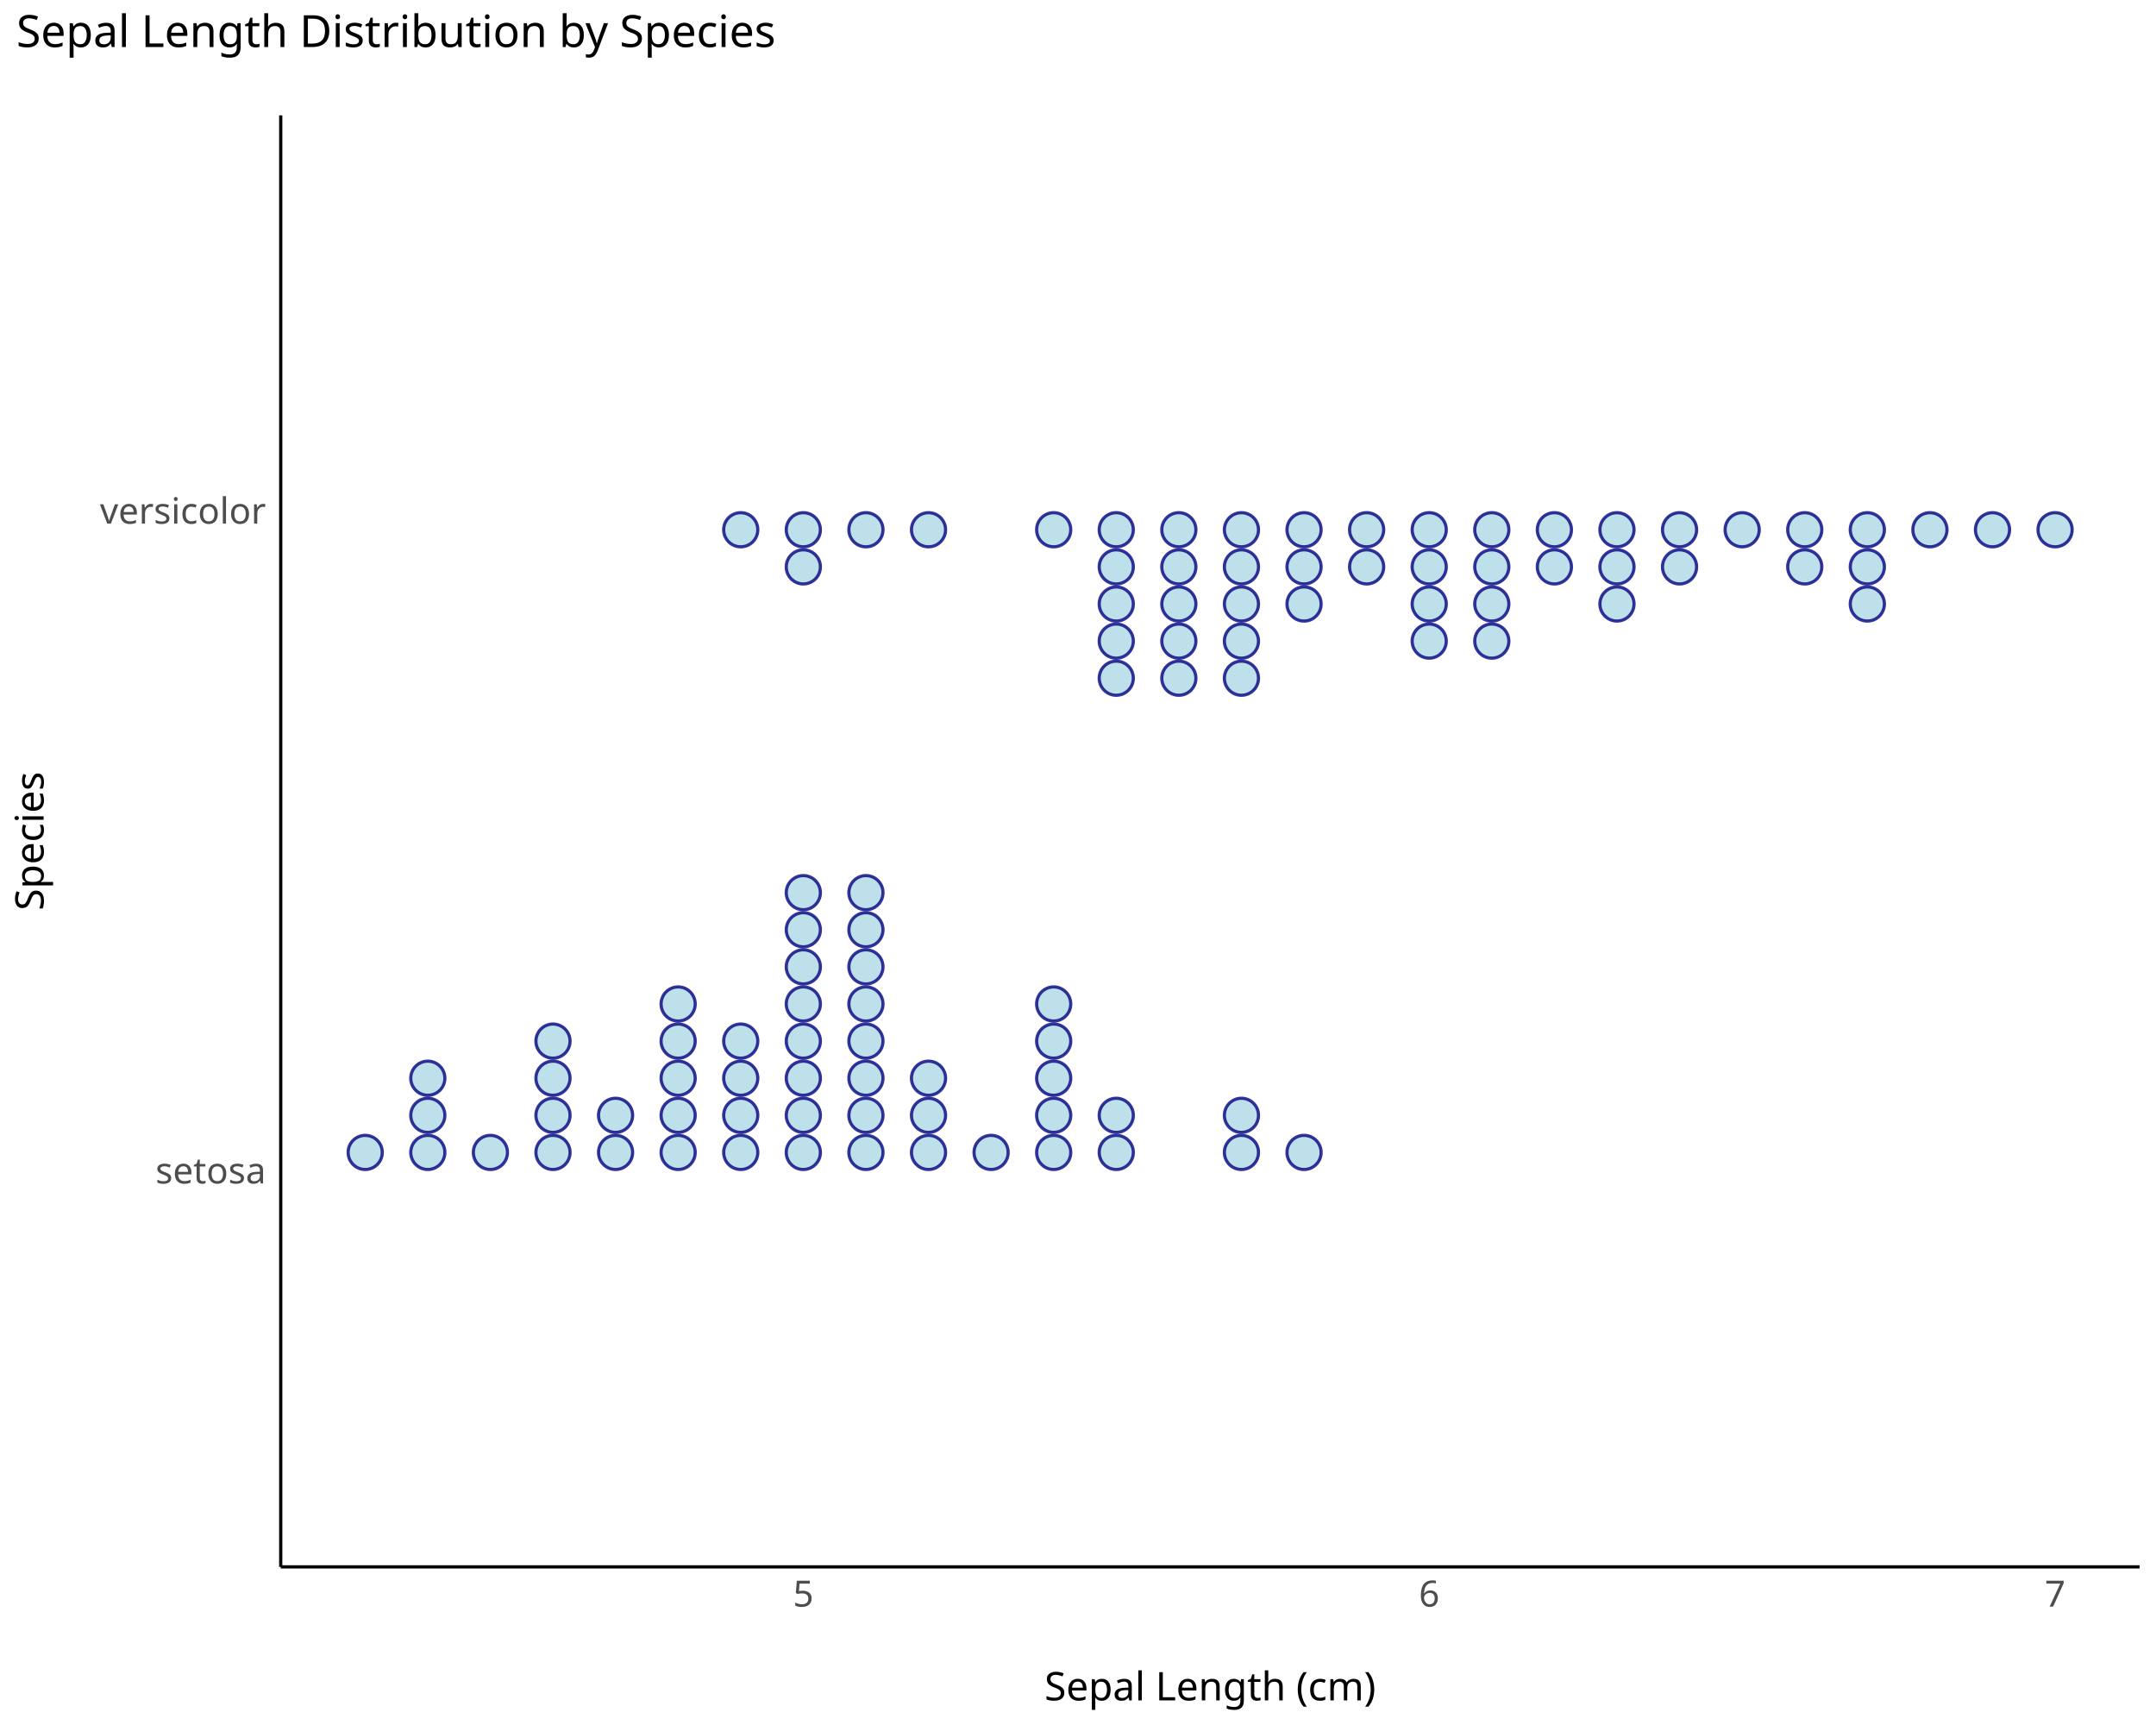
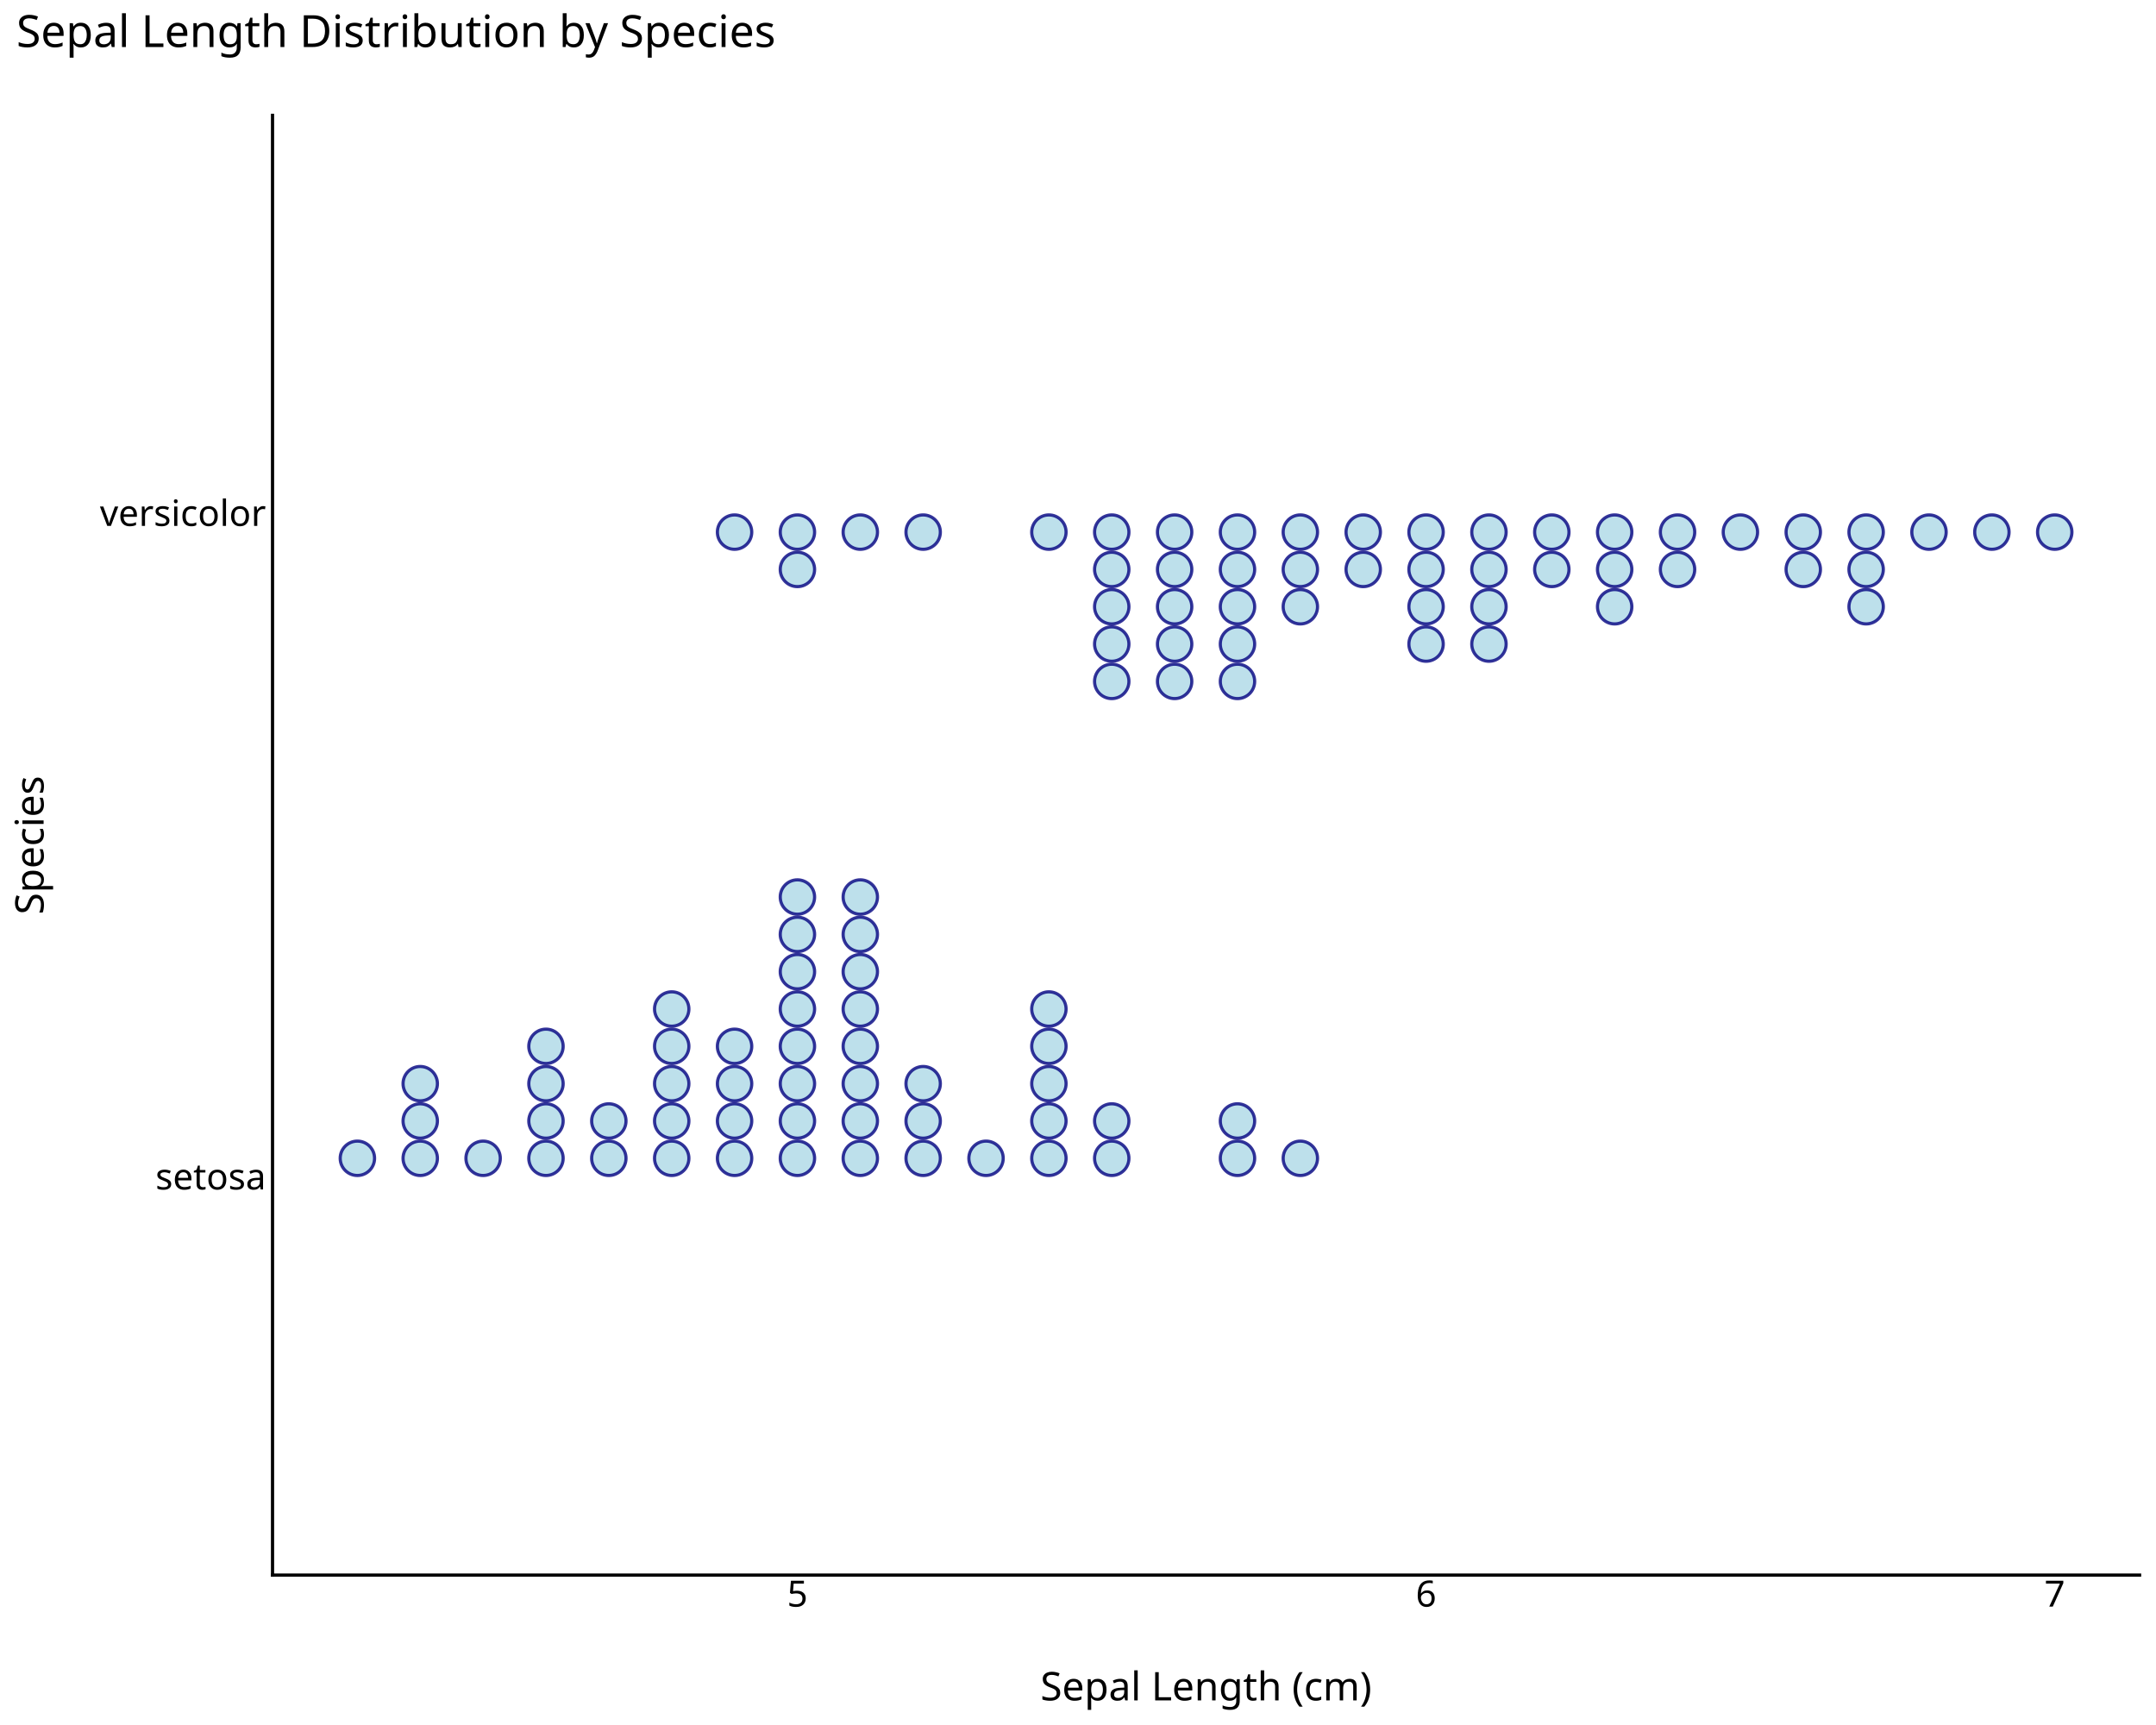
<svg xmlns="http://www.w3.org/2000/svg" class="svglite" data-engine-version="2.0" width="720.00pt" height="576.00pt" viewBox="0 0 720.00 576.00">
  <defs>
    <style type="text/css">
    .svglite line, .svglite polyline, .svglite polygon, .svglite path, .svglite rect, .svglite circle {
      fill: none;
      stroke: #000000;
      stroke-linecap: round;
      stroke-linejoin: round;
      stroke-miterlimit: 10.00;
    }
  </style>
  </defs>
  <rect width="100%" height="100%" style="stroke: none; fill: #FFFFFF;" />
  <defs>
    <clipPath id="cpMC4wMHw3MjAuMDB8MC4wMHw1NzYuMDA=">
      <rect x="0.00" y="0.00" width="720.00" height="576.00" />
    </clipPath>
  </defs>
  <g clip-path="url(#cpMC4wMHw3MjAuMDB8MC4wMHw1NzYuMDA=)">
    <rect x="0.00" y="0.00" width="720.00" height="576.00" style="stroke-width: 1.07; stroke: #FFFFFF; fill: #FFFFFF;" />
  </g>
  <defs>
-     <clipPath id="cpOTMuNzV8NzE0LjUyfDM4LjUxfDUyMy4yMA==">
-       <rect x="93.75" y="38.51" width="620.77" height="484.69" />
+     <clipPath id="cpOTEuMDF8NzE0LjUyfDM4LjUxfDUyNS45NA==">
+       <rect x="91.01" y="38.51" width="623.51" height="487.43" />
    </clipPath>
  </defs>
-   <g clip-path="url(#cpOTMuNzV8NzE0LjUyfDM4LjUxfDUyMy4yMA==)">
-     <rect x="93.75" y="38.51" width="620.77" height="484.69" style="stroke-width: 1.07; stroke: none; fill: #FFFFFF;" />
-     <circle cx="247.37" cy="176.89" r="5.70" style="stroke-width: 1.06; stroke: #000080; stroke-opacity: 0.80; fill: #ADD8E6; fill-opacity: 0.80;" />
-     <circle cx="268.27" cy="189.29" r="5.70" style="stroke-width: 1.06; stroke: #000080; stroke-opacity: 0.80; fill: #ADD8E6; fill-opacity: 0.80;" />
-     <circle cx="268.27" cy="176.89" r="5.70" style="stroke-width: 1.06; stroke: #000080; stroke-opacity: 0.80; fill: #ADD8E6; fill-opacity: 0.80;" />
-     <circle cx="289.18" cy="176.89" r="5.70" style="stroke-width: 1.06; stroke: #000080; stroke-opacity: 0.80; fill: #ADD8E6; fill-opacity: 0.80;" />
-     <circle cx="310.08" cy="176.89" r="5.70" style="stroke-width: 1.06; stroke: #000080; stroke-opacity: 0.80; fill: #ADD8E6; fill-opacity: 0.80;" />
-     <circle cx="351.88" cy="176.89" r="5.70" style="stroke-width: 1.06; stroke: #000080; stroke-opacity: 0.80; fill: #ADD8E6; fill-opacity: 0.80;" />
-     <circle cx="372.78" cy="226.46" r="5.70" style="stroke-width: 1.06; stroke: #000080; stroke-opacity: 0.80; fill: #ADD8E6; fill-opacity: 0.80;" />
-     <circle cx="372.78" cy="214.07" r="5.70" style="stroke-width: 1.06; stroke: #000080; stroke-opacity: 0.80; fill: #ADD8E6; fill-opacity: 0.80;" />
-     <circle cx="372.78" cy="201.68" r="5.70" style="stroke-width: 1.06; stroke: #000080; stroke-opacity: 0.80; fill: #ADD8E6; fill-opacity: 0.80;" />
-     <circle cx="372.78" cy="189.29" r="5.70" style="stroke-width: 1.06; stroke: #000080; stroke-opacity: 0.80; fill: #ADD8E6; fill-opacity: 0.80;" />
-     <circle cx="372.78" cy="176.89" r="5.70" style="stroke-width: 1.06; stroke: #000080; stroke-opacity: 0.80; fill: #ADD8E6; fill-opacity: 0.80;" />
-     <circle cx="393.68" cy="226.46" r="5.70" style="stroke-width: 1.06; stroke: #000080; stroke-opacity: 0.80; fill: #ADD8E6; fill-opacity: 0.80;" />
-     <circle cx="393.68" cy="214.07" r="5.70" style="stroke-width: 1.06; stroke: #000080; stroke-opacity: 0.80; fill: #ADD8E6; fill-opacity: 0.80;" />
-     <circle cx="393.68" cy="201.68" r="5.70" style="stroke-width: 1.06; stroke: #000080; stroke-opacity: 0.80; fill: #ADD8E6; fill-opacity: 0.80;" />
-     <circle cx="393.68" cy="189.29" r="5.70" style="stroke-width: 1.06; stroke: #000080; stroke-opacity: 0.80; fill: #ADD8E6; fill-opacity: 0.80;" />
-     <circle cx="393.68" cy="176.89" r="5.70" style="stroke-width: 1.06; stroke: #000080; stroke-opacity: 0.80; fill: #ADD8E6; fill-opacity: 0.80;" />
-     <circle cx="414.58" cy="226.46" r="5.70" style="stroke-width: 1.06; stroke: #000080; stroke-opacity: 0.80; fill: #ADD8E6; fill-opacity: 0.80;" />
-     <circle cx="414.58" cy="214.07" r="5.70" style="stroke-width: 1.06; stroke: #000080; stroke-opacity: 0.80; fill: #ADD8E6; fill-opacity: 0.80;" />
-     <circle cx="414.58" cy="201.68" r="5.70" style="stroke-width: 1.06; stroke: #000080; stroke-opacity: 0.80; fill: #ADD8E6; fill-opacity: 0.80;" />
-     <circle cx="414.58" cy="189.29" r="5.70" style="stroke-width: 1.06; stroke: #000080; stroke-opacity: 0.80; fill: #ADD8E6; fill-opacity: 0.80;" />
-     <circle cx="414.58" cy="176.89" r="5.70" style="stroke-width: 1.06; stroke: #000080; stroke-opacity: 0.80; fill: #ADD8E6; fill-opacity: 0.80;" />
-     <circle cx="435.49" cy="201.68" r="5.70" style="stroke-width: 1.06; stroke: #000080; stroke-opacity: 0.80; fill: #ADD8E6; fill-opacity: 0.80;" />
-     <circle cx="435.49" cy="189.29" r="5.70" style="stroke-width: 1.06; stroke: #000080; stroke-opacity: 0.80; fill: #ADD8E6; fill-opacity: 0.80;" />
-     <circle cx="435.49" cy="176.89" r="5.70" style="stroke-width: 1.06; stroke: #000080; stroke-opacity: 0.80; fill: #ADD8E6; fill-opacity: 0.80;" />
-     <circle cx="456.39" cy="189.29" r="5.70" style="stroke-width: 1.06; stroke: #000080; stroke-opacity: 0.80; fill: #ADD8E6; fill-opacity: 0.80;" />
-     <circle cx="456.39" cy="176.89" r="5.70" style="stroke-width: 1.06; stroke: #000080; stroke-opacity: 0.80; fill: #ADD8E6; fill-opacity: 0.80;" />
-     <circle cx="477.29" cy="214.07" r="5.70" style="stroke-width: 1.06; stroke: #000080; stroke-opacity: 0.80; fill: #ADD8E6; fill-opacity: 0.80;" />
-     <circle cx="477.29" cy="201.68" r="5.70" style="stroke-width: 1.06; stroke: #000080; stroke-opacity: 0.80; fill: #ADD8E6; fill-opacity: 0.80;" />
-     <circle cx="477.29" cy="189.29" r="5.70" style="stroke-width: 1.06; stroke: #000080; stroke-opacity: 0.80; fill: #ADD8E6; fill-opacity: 0.80;" />
-     <circle cx="477.29" cy="176.89" r="5.70" style="stroke-width: 1.06; stroke: #000080; stroke-opacity: 0.80; fill: #ADD8E6; fill-opacity: 0.80;" />
-     <circle cx="498.19" cy="214.07" r="5.70" style="stroke-width: 1.06; stroke: #000080; stroke-opacity: 0.80; fill: #ADD8E6; fill-opacity: 0.80;" />
-     <circle cx="498.19" cy="201.68" r="5.70" style="stroke-width: 1.06; stroke: #000080; stroke-opacity: 0.80; fill: #ADD8E6; fill-opacity: 0.80;" />
-     <circle cx="498.19" cy="189.29" r="5.70" style="stroke-width: 1.06; stroke: #000080; stroke-opacity: 0.80; fill: #ADD8E6; fill-opacity: 0.80;" />
-     <circle cx="498.19" cy="176.89" r="5.70" style="stroke-width: 1.06; stroke: #000080; stroke-opacity: 0.80; fill: #ADD8E6; fill-opacity: 0.80;" />
-     <circle cx="519.09" cy="189.29" r="5.70" style="stroke-width: 1.06; stroke: #000080; stroke-opacity: 0.80; fill: #ADD8E6; fill-opacity: 0.80;" />
-     <circle cx="519.09" cy="176.89" r="5.70" style="stroke-width: 1.06; stroke: #000080; stroke-opacity: 0.80; fill: #ADD8E6; fill-opacity: 0.80;" />
-     <circle cx="539.99" cy="201.68" r="5.70" style="stroke-width: 1.06; stroke: #000080; stroke-opacity: 0.80; fill: #ADD8E6; fill-opacity: 0.80;" />
-     <circle cx="539.99" cy="189.29" r="5.70" style="stroke-width: 1.06; stroke: #000080; stroke-opacity: 0.80; fill: #ADD8E6; fill-opacity: 0.80;" />
-     <circle cx="539.99" cy="176.89" r="5.70" style="stroke-width: 1.06; stroke: #000080; stroke-opacity: 0.80; fill: #ADD8E6; fill-opacity: 0.80;" />
-     <circle cx="560.89" cy="189.29" r="5.70" style="stroke-width: 1.06; stroke: #000080; stroke-opacity: 0.80; fill: #ADD8E6; fill-opacity: 0.80;" />
-     <circle cx="560.89" cy="176.89" r="5.70" style="stroke-width: 1.06; stroke: #000080; stroke-opacity: 0.80; fill: #ADD8E6; fill-opacity: 0.80;" />
-     <circle cx="581.80" cy="176.89" r="5.70" style="stroke-width: 1.06; stroke: #000080; stroke-opacity: 0.80; fill: #ADD8E6; fill-opacity: 0.80;" />
-     <circle cx="602.70" cy="189.29" r="5.70" style="stroke-width: 1.06; stroke: #000080; stroke-opacity: 0.80; fill: #ADD8E6; fill-opacity: 0.80;" />
-     <circle cx="602.70" cy="176.89" r="5.70" style="stroke-width: 1.06; stroke: #000080; stroke-opacity: 0.80; fill: #ADD8E6; fill-opacity: 0.80;" />
-     <circle cx="623.60" cy="201.68" r="5.70" style="stroke-width: 1.06; stroke: #000080; stroke-opacity: 0.80; fill: #ADD8E6; fill-opacity: 0.80;" />
-     <circle cx="623.60" cy="189.29" r="5.70" style="stroke-width: 1.06; stroke: #000080; stroke-opacity: 0.80; fill: #ADD8E6; fill-opacity: 0.80;" />
-     <circle cx="623.60" cy="176.89" r="5.70" style="stroke-width: 1.06; stroke: #000080; stroke-opacity: 0.80; fill: #ADD8E6; fill-opacity: 0.80;" />
-     <circle cx="644.50" cy="176.89" r="5.70" style="stroke-width: 1.06; stroke: #000080; stroke-opacity: 0.80; fill: #ADD8E6; fill-opacity: 0.80;" />
-     <circle cx="665.40" cy="176.89" r="5.70" style="stroke-width: 1.06; stroke: #000080; stroke-opacity: 0.80; fill: #ADD8E6; fill-opacity: 0.80;" />
-     <circle cx="686.30" cy="176.89" r="5.70" style="stroke-width: 1.06; stroke: #000080; stroke-opacity: 0.80; fill: #ADD8E6; fill-opacity: 0.80;" />
-     <circle cx="121.96" cy="384.81" r="5.70" style="stroke-width: 1.06; stroke: #000080; stroke-opacity: 0.80; fill: #ADD8E6; fill-opacity: 0.80;" />
-     <circle cx="142.87" cy="384.81" r="5.70" style="stroke-width: 1.06; stroke: #000080; stroke-opacity: 0.80; fill: #ADD8E6; fill-opacity: 0.80;" />
-     <circle cx="142.87" cy="372.42" r="5.70" style="stroke-width: 1.06; stroke: #000080; stroke-opacity: 0.80; fill: #ADD8E6; fill-opacity: 0.80;" />
-     <circle cx="142.87" cy="360.03" r="5.70" style="stroke-width: 1.06; stroke: #000080; stroke-opacity: 0.80; fill: #ADD8E6; fill-opacity: 0.80;" />
-     <circle cx="163.77" cy="384.81" r="5.70" style="stroke-width: 1.06; stroke: #000080; stroke-opacity: 0.80; fill: #ADD8E6; fill-opacity: 0.80;" />
-     <circle cx="184.67" cy="384.81" r="5.70" style="stroke-width: 1.06; stroke: #000080; stroke-opacity: 0.80; fill: #ADD8E6; fill-opacity: 0.80;" />
-     <circle cx="184.67" cy="372.42" r="5.70" style="stroke-width: 1.06; stroke: #000080; stroke-opacity: 0.80; fill: #ADD8E6; fill-opacity: 0.80;" />
-     <circle cx="184.67" cy="360.03" r="5.70" style="stroke-width: 1.06; stroke: #000080; stroke-opacity: 0.80; fill: #ADD8E6; fill-opacity: 0.80;" />
-     <circle cx="184.67" cy="347.64" r="5.70" style="stroke-width: 1.06; stroke: #000080; stroke-opacity: 0.80; fill: #ADD8E6; fill-opacity: 0.80;" />
-     <circle cx="205.57" cy="384.81" r="5.70" style="stroke-width: 1.06; stroke: #000080; stroke-opacity: 0.80; fill: #ADD8E6; fill-opacity: 0.80;" />
-     <circle cx="205.57" cy="372.42" r="5.70" style="stroke-width: 1.06; stroke: #000080; stroke-opacity: 0.80; fill: #ADD8E6; fill-opacity: 0.80;" />
-     <circle cx="226.47" cy="384.81" r="5.70" style="stroke-width: 1.06; stroke: #000080; stroke-opacity: 0.80; fill: #ADD8E6; fill-opacity: 0.80;" />
-     <circle cx="226.47" cy="372.42" r="5.70" style="stroke-width: 1.06; stroke: #000080; stroke-opacity: 0.80; fill: #ADD8E6; fill-opacity: 0.80;" />
-     <circle cx="226.47" cy="360.03" r="5.70" style="stroke-width: 1.06; stroke: #000080; stroke-opacity: 0.80; fill: #ADD8E6; fill-opacity: 0.80;" />
-     <circle cx="226.47" cy="347.64" r="5.70" style="stroke-width: 1.06; stroke: #000080; stroke-opacity: 0.80; fill: #ADD8E6; fill-opacity: 0.80;" />
-     <circle cx="226.47" cy="335.24" r="5.70" style="stroke-width: 1.06; stroke: #000080; stroke-opacity: 0.80; fill: #ADD8E6; fill-opacity: 0.80;" />
-     <circle cx="247.37" cy="384.81" r="5.70" style="stroke-width: 1.06; stroke: #000080; stroke-opacity: 0.80; fill: #ADD8E6; fill-opacity: 0.80;" />
-     <circle cx="247.37" cy="372.42" r="5.70" style="stroke-width: 1.06; stroke: #000080; stroke-opacity: 0.80; fill: #ADD8E6; fill-opacity: 0.80;" />
-     <circle cx="247.37" cy="360.03" r="5.70" style="stroke-width: 1.06; stroke: #000080; stroke-opacity: 0.80; fill: #ADD8E6; fill-opacity: 0.80;" />
-     <circle cx="247.37" cy="347.64" r="5.70" style="stroke-width: 1.06; stroke: #000080; stroke-opacity: 0.80; fill: #ADD8E6; fill-opacity: 0.80;" />
-     <circle cx="268.27" cy="384.81" r="5.70" style="stroke-width: 1.06; stroke: #000080; stroke-opacity: 0.80; fill: #ADD8E6; fill-opacity: 0.80;" />
-     <circle cx="268.27" cy="372.42" r="5.70" style="stroke-width: 1.06; stroke: #000080; stroke-opacity: 0.80; fill: #ADD8E6; fill-opacity: 0.80;" />
-     <circle cx="268.27" cy="360.03" r="5.70" style="stroke-width: 1.06; stroke: #000080; stroke-opacity: 0.80; fill: #ADD8E6; fill-opacity: 0.80;" />
-     <circle cx="268.27" cy="347.64" r="5.70" style="stroke-width: 1.06; stroke: #000080; stroke-opacity: 0.80; fill: #ADD8E6; fill-opacity: 0.80;" />
-     <circle cx="268.27" cy="335.24" r="5.70" style="stroke-width: 1.06; stroke: #000080; stroke-opacity: 0.80; fill: #ADD8E6; fill-opacity: 0.80;" />
-     <circle cx="268.27" cy="322.85" r="5.70" style="stroke-width: 1.06; stroke: #000080; stroke-opacity: 0.80; fill: #ADD8E6; fill-opacity: 0.80;" />
-     <circle cx="268.27" cy="310.46" r="5.70" style="stroke-width: 1.06; stroke: #000080; stroke-opacity: 0.80; fill: #ADD8E6; fill-opacity: 0.80;" />
-     <circle cx="268.27" cy="298.07" r="5.70" style="stroke-width: 1.06; stroke: #000080; stroke-opacity: 0.80; fill: #ADD8E6; fill-opacity: 0.80;" />
-     <circle cx="289.18" cy="384.81" r="5.70" style="stroke-width: 1.06; stroke: #000080; stroke-opacity: 0.80; fill: #ADD8E6; fill-opacity: 0.80;" />
-     <circle cx="289.18" cy="372.42" r="5.70" style="stroke-width: 1.06; stroke: #000080; stroke-opacity: 0.80; fill: #ADD8E6; fill-opacity: 0.80;" />
-     <circle cx="289.18" cy="360.03" r="5.70" style="stroke-width: 1.06; stroke: #000080; stroke-opacity: 0.80; fill: #ADD8E6; fill-opacity: 0.80;" />
-     <circle cx="289.18" cy="347.64" r="5.70" style="stroke-width: 1.06; stroke: #000080; stroke-opacity: 0.80; fill: #ADD8E6; fill-opacity: 0.80;" />
-     <circle cx="289.18" cy="335.24" r="5.70" style="stroke-width: 1.06; stroke: #000080; stroke-opacity: 0.80; fill: #ADD8E6; fill-opacity: 0.80;" />
-     <circle cx="289.18" cy="322.85" r="5.70" style="stroke-width: 1.06; stroke: #000080; stroke-opacity: 0.80; fill: #ADD8E6; fill-opacity: 0.80;" />
-     <circle cx="289.18" cy="310.46" r="5.70" style="stroke-width: 1.06; stroke: #000080; stroke-opacity: 0.80; fill: #ADD8E6; fill-opacity: 0.80;" />
-     <circle cx="289.18" cy="298.07" r="5.70" style="stroke-width: 1.06; stroke: #000080; stroke-opacity: 0.80; fill: #ADD8E6; fill-opacity: 0.80;" />
-     <circle cx="310.08" cy="384.81" r="5.70" style="stroke-width: 1.06; stroke: #000080; stroke-opacity: 0.80; fill: #ADD8E6; fill-opacity: 0.80;" />
-     <circle cx="310.08" cy="372.42" r="5.70" style="stroke-width: 1.06; stroke: #000080; stroke-opacity: 0.80; fill: #ADD8E6; fill-opacity: 0.80;" />
-     <circle cx="310.08" cy="360.03" r="5.70" style="stroke-width: 1.06; stroke: #000080; stroke-opacity: 0.80; fill: #ADD8E6; fill-opacity: 0.80;" />
-     <circle cx="330.98" cy="384.81" r="5.70" style="stroke-width: 1.06; stroke: #000080; stroke-opacity: 0.80; fill: #ADD8E6; fill-opacity: 0.80;" />
-     <circle cx="351.88" cy="384.81" r="5.70" style="stroke-width: 1.06; stroke: #000080; stroke-opacity: 0.80; fill: #ADD8E6; fill-opacity: 0.80;" />
-     <circle cx="351.88" cy="372.42" r="5.70" style="stroke-width: 1.06; stroke: #000080; stroke-opacity: 0.80; fill: #ADD8E6; fill-opacity: 0.80;" />
-     <circle cx="351.88" cy="360.03" r="5.70" style="stroke-width: 1.06; stroke: #000080; stroke-opacity: 0.80; fill: #ADD8E6; fill-opacity: 0.80;" />
-     <circle cx="351.88" cy="347.64" r="5.70" style="stroke-width: 1.06; stroke: #000080; stroke-opacity: 0.80; fill: #ADD8E6; fill-opacity: 0.80;" />
-     <circle cx="351.88" cy="335.24" r="5.70" style="stroke-width: 1.06; stroke: #000080; stroke-opacity: 0.80; fill: #ADD8E6; fill-opacity: 0.80;" />
-     <circle cx="372.78" cy="384.81" r="5.70" style="stroke-width: 1.06; stroke: #000080; stroke-opacity: 0.80; fill: #ADD8E6; fill-opacity: 0.80;" />
-     <circle cx="372.78" cy="372.42" r="5.70" style="stroke-width: 1.06; stroke: #000080; stroke-opacity: 0.80; fill: #ADD8E6; fill-opacity: 0.80;" />
-     <circle cx="414.58" cy="384.81" r="5.70" style="stroke-width: 1.06; stroke: #000080; stroke-opacity: 0.80; fill: #ADD8E6; fill-opacity: 0.80;" />
-     <circle cx="414.58" cy="372.42" r="5.70" style="stroke-width: 1.06; stroke: #000080; stroke-opacity: 0.80; fill: #ADD8E6; fill-opacity: 0.80;" />
-     <circle cx="435.49" cy="384.81" r="5.70" style="stroke-width: 1.06; stroke: #000080; stroke-opacity: 0.80; fill: #ADD8E6; fill-opacity: 0.80;" />
+   <g clip-path="url(#cpOTEuMDF8NzE0LjUyfDM4LjUxfDUyNS45NA==)">
+     <rect x="91.01" y="38.51" width="623.51" height="487.43" style="stroke-width: 1.07; stroke: none; fill: #FFFFFF;" />
+     <circle cx="245.31" cy="177.68" r="5.74" style="stroke-width: 1.06; stroke: #000080; stroke-opacity: 0.80; fill: #ADD8E6; fill-opacity: 0.80;" />
+     <circle cx="266.30" cy="190.14" r="5.74" style="stroke-width: 1.06; stroke: #000080; stroke-opacity: 0.80; fill: #ADD8E6; fill-opacity: 0.80;" />
+     <circle cx="266.30" cy="177.68" r="5.74" style="stroke-width: 1.06; stroke: #000080; stroke-opacity: 0.80; fill: #ADD8E6; fill-opacity: 0.80;" />
+     <circle cx="287.30" cy="177.68" r="5.74" style="stroke-width: 1.06; stroke: #000080; stroke-opacity: 0.80; fill: #ADD8E6; fill-opacity: 0.80;" />
+     <circle cx="308.29" cy="177.68" r="5.74" style="stroke-width: 1.06; stroke: #000080; stroke-opacity: 0.80; fill: #ADD8E6; fill-opacity: 0.80;" />
+     <circle cx="350.28" cy="177.68" r="5.74" style="stroke-width: 1.06; stroke: #000080; stroke-opacity: 0.80; fill: #ADD8E6; fill-opacity: 0.80;" />
+     <circle cx="371.27" cy="227.53" r="5.74" style="stroke-width: 1.06; stroke: #000080; stroke-opacity: 0.80; fill: #ADD8E6; fill-opacity: 0.80;" />
+     <circle cx="371.27" cy="215.06" r="5.74" style="stroke-width: 1.06; stroke: #000080; stroke-opacity: 0.80; fill: #ADD8E6; fill-opacity: 0.80;" />
+     <circle cx="371.27" cy="202.60" r="5.74" style="stroke-width: 1.06; stroke: #000080; stroke-opacity: 0.80; fill: #ADD8E6; fill-opacity: 0.80;" />
+     <circle cx="371.27" cy="190.14" r="5.74" style="stroke-width: 1.06; stroke: #000080; stroke-opacity: 0.80; fill: #ADD8E6; fill-opacity: 0.80;" />
+     <circle cx="371.27" cy="177.68" r="5.74" style="stroke-width: 1.06; stroke: #000080; stroke-opacity: 0.80; fill: #ADD8E6; fill-opacity: 0.80;" />
+     <circle cx="392.27" cy="227.53" r="5.74" style="stroke-width: 1.06; stroke: #000080; stroke-opacity: 0.80; fill: #ADD8E6; fill-opacity: 0.80;" />
+     <circle cx="392.27" cy="215.06" r="5.74" style="stroke-width: 1.06; stroke: #000080; stroke-opacity: 0.80; fill: #ADD8E6; fill-opacity: 0.80;" />
+     <circle cx="392.27" cy="202.60" r="5.74" style="stroke-width: 1.06; stroke: #000080; stroke-opacity: 0.80; fill: #ADD8E6; fill-opacity: 0.80;" />
+     <circle cx="392.27" cy="190.14" r="5.74" style="stroke-width: 1.06; stroke: #000080; stroke-opacity: 0.80; fill: #ADD8E6; fill-opacity: 0.80;" />
+     <circle cx="392.27" cy="177.68" r="5.74" style="stroke-width: 1.06; stroke: #000080; stroke-opacity: 0.80; fill: #ADD8E6; fill-opacity: 0.80;" />
+     <circle cx="413.26" cy="227.53" r="5.74" style="stroke-width: 1.06; stroke: #000080; stroke-opacity: 0.80; fill: #ADD8E6; fill-opacity: 0.80;" />
+     <circle cx="413.26" cy="215.06" r="5.74" style="stroke-width: 1.06; stroke: #000080; stroke-opacity: 0.80; fill: #ADD8E6; fill-opacity: 0.80;" />
+     <circle cx="413.26" cy="202.60" r="5.74" style="stroke-width: 1.06; stroke: #000080; stroke-opacity: 0.80; fill: #ADD8E6; fill-opacity: 0.80;" />
+     <circle cx="413.26" cy="190.14" r="5.74" style="stroke-width: 1.06; stroke: #000080; stroke-opacity: 0.80; fill: #ADD8E6; fill-opacity: 0.80;" />
+     <circle cx="413.26" cy="177.68" r="5.74" style="stroke-width: 1.06; stroke: #000080; stroke-opacity: 0.80; fill: #ADD8E6; fill-opacity: 0.80;" />
+     <circle cx="434.25" cy="202.60" r="5.74" style="stroke-width: 1.06; stroke: #000080; stroke-opacity: 0.80; fill: #ADD8E6; fill-opacity: 0.80;" />
+     <circle cx="434.25" cy="190.14" r="5.74" style="stroke-width: 1.06; stroke: #000080; stroke-opacity: 0.80; fill: #ADD8E6; fill-opacity: 0.80;" />
+     <circle cx="434.25" cy="177.68" r="5.74" style="stroke-width: 1.06; stroke: #000080; stroke-opacity: 0.80; fill: #ADD8E6; fill-opacity: 0.80;" />
+     <circle cx="455.25" cy="190.14" r="5.74" style="stroke-width: 1.06; stroke: #000080; stroke-opacity: 0.80; fill: #ADD8E6; fill-opacity: 0.80;" />
+     <circle cx="455.25" cy="177.68" r="5.74" style="stroke-width: 1.06; stroke: #000080; stroke-opacity: 0.80; fill: #ADD8E6; fill-opacity: 0.80;" />
+     <circle cx="476.24" cy="215.06" r="5.74" style="stroke-width: 1.06; stroke: #000080; stroke-opacity: 0.80; fill: #ADD8E6; fill-opacity: 0.80;" />
+     <circle cx="476.24" cy="202.60" r="5.74" style="stroke-width: 1.06; stroke: #000080; stroke-opacity: 0.80; fill: #ADD8E6; fill-opacity: 0.80;" />
+     <circle cx="476.24" cy="190.14" r="5.74" style="stroke-width: 1.06; stroke: #000080; stroke-opacity: 0.80; fill: #ADD8E6; fill-opacity: 0.80;" />
+     <circle cx="476.24" cy="177.68" r="5.74" style="stroke-width: 1.06; stroke: #000080; stroke-opacity: 0.80; fill: #ADD8E6; fill-opacity: 0.80;" />
+     <circle cx="497.24" cy="215.06" r="5.74" style="stroke-width: 1.06; stroke: #000080; stroke-opacity: 0.80; fill: #ADD8E6; fill-opacity: 0.80;" />
+     <circle cx="497.24" cy="202.60" r="5.74" style="stroke-width: 1.06; stroke: #000080; stroke-opacity: 0.80; fill: #ADD8E6; fill-opacity: 0.80;" />
+     <circle cx="497.24" cy="190.14" r="5.74" style="stroke-width: 1.06; stroke: #000080; stroke-opacity: 0.80; fill: #ADD8E6; fill-opacity: 0.80;" />
+     <circle cx="497.24" cy="177.68" r="5.74" style="stroke-width: 1.06; stroke: #000080; stroke-opacity: 0.80; fill: #ADD8E6; fill-opacity: 0.80;" />
+     <circle cx="518.23" cy="190.14" r="5.74" style="stroke-width: 1.06; stroke: #000080; stroke-opacity: 0.80; fill: #ADD8E6; fill-opacity: 0.80;" />
+     <circle cx="518.23" cy="177.68" r="5.74" style="stroke-width: 1.06; stroke: #000080; stroke-opacity: 0.80; fill: #ADD8E6; fill-opacity: 0.80;" />
+     <circle cx="539.22" cy="202.60" r="5.74" style="stroke-width: 1.06; stroke: #000080; stroke-opacity: 0.80; fill: #ADD8E6; fill-opacity: 0.80;" />
+     <circle cx="539.22" cy="190.14" r="5.74" style="stroke-width: 1.06; stroke: #000080; stroke-opacity: 0.80; fill: #ADD8E6; fill-opacity: 0.80;" />
+     <circle cx="539.22" cy="177.68" r="5.74" style="stroke-width: 1.06; stroke: #000080; stroke-opacity: 0.80; fill: #ADD8E6; fill-opacity: 0.80;" />
+     <circle cx="560.22" cy="190.14" r="5.74" style="stroke-width: 1.06; stroke: #000080; stroke-opacity: 0.80; fill: #ADD8E6; fill-opacity: 0.80;" />
+     <circle cx="560.22" cy="177.68" r="5.74" style="stroke-width: 1.06; stroke: #000080; stroke-opacity: 0.80; fill: #ADD8E6; fill-opacity: 0.80;" />
+     <circle cx="581.21" cy="177.68" r="5.74" style="stroke-width: 1.06; stroke: #000080; stroke-opacity: 0.80; fill: #ADD8E6; fill-opacity: 0.80;" />
+     <circle cx="602.20" cy="190.14" r="5.74" style="stroke-width: 1.06; stroke: #000080; stroke-opacity: 0.80; fill: #ADD8E6; fill-opacity: 0.80;" />
+     <circle cx="602.20" cy="177.68" r="5.74" style="stroke-width: 1.06; stroke: #000080; stroke-opacity: 0.80; fill: #ADD8E6; fill-opacity: 0.80;" />
+     <circle cx="623.20" cy="202.60" r="5.74" style="stroke-width: 1.06; stroke: #000080; stroke-opacity: 0.80; fill: #ADD8E6; fill-opacity: 0.80;" />
+     <circle cx="623.20" cy="190.14" r="5.74" style="stroke-width: 1.06; stroke: #000080; stroke-opacity: 0.80; fill: #ADD8E6; fill-opacity: 0.80;" />
+     <circle cx="623.20" cy="177.68" r="5.74" style="stroke-width: 1.06; stroke: #000080; stroke-opacity: 0.80; fill: #ADD8E6; fill-opacity: 0.80;" />
+     <circle cx="644.19" cy="177.68" r="5.74" style="stroke-width: 1.06; stroke: #000080; stroke-opacity: 0.80; fill: #ADD8E6; fill-opacity: 0.80;" />
+     <circle cx="665.19" cy="177.68" r="5.74" style="stroke-width: 1.06; stroke: #000080; stroke-opacity: 0.80; fill: #ADD8E6; fill-opacity: 0.80;" />
+     <circle cx="686.18" cy="177.68" r="5.74" style="stroke-width: 1.06; stroke: #000080; stroke-opacity: 0.80; fill: #ADD8E6; fill-opacity: 0.80;" />
+     <circle cx="119.35" cy="386.77" r="5.74" style="stroke-width: 1.06; stroke: #000080; stroke-opacity: 0.80; fill: #ADD8E6; fill-opacity: 0.80;" />
+     <circle cx="140.34" cy="386.77" r="5.74" style="stroke-width: 1.06; stroke: #000080; stroke-opacity: 0.80; fill: #ADD8E6; fill-opacity: 0.80;" />
+     <circle cx="140.34" cy="374.31" r="5.74" style="stroke-width: 1.06; stroke: #000080; stroke-opacity: 0.80; fill: #ADD8E6; fill-opacity: 0.80;" />
+     <circle cx="140.34" cy="361.85" r="5.74" style="stroke-width: 1.06; stroke: #000080; stroke-opacity: 0.80; fill: #ADD8E6; fill-opacity: 0.80;" />
+     <circle cx="161.34" cy="386.77" r="5.74" style="stroke-width: 1.06; stroke: #000080; stroke-opacity: 0.80; fill: #ADD8E6; fill-opacity: 0.80;" />
+     <circle cx="182.33" cy="386.77" r="5.74" style="stroke-width: 1.06; stroke: #000080; stroke-opacity: 0.80; fill: #ADD8E6; fill-opacity: 0.80;" />
+     <circle cx="182.33" cy="374.31" r="5.74" style="stroke-width: 1.06; stroke: #000080; stroke-opacity: 0.80; fill: #ADD8E6; fill-opacity: 0.80;" />
+     <circle cx="182.33" cy="361.85" r="5.74" style="stroke-width: 1.06; stroke: #000080; stroke-opacity: 0.80; fill: #ADD8E6; fill-opacity: 0.80;" />
+     <circle cx="182.33" cy="349.38" r="5.74" style="stroke-width: 1.06; stroke: #000080; stroke-opacity: 0.80; fill: #ADD8E6; fill-opacity: 0.80;" />
+     <circle cx="203.32" cy="386.77" r="5.74" style="stroke-width: 1.06; stroke: #000080; stroke-opacity: 0.80; fill: #ADD8E6; fill-opacity: 0.80;" />
+     <circle cx="203.32" cy="374.31" r="5.74" style="stroke-width: 1.06; stroke: #000080; stroke-opacity: 0.80; fill: #ADD8E6; fill-opacity: 0.80;" />
+     <circle cx="224.32" cy="386.77" r="5.74" style="stroke-width: 1.06; stroke: #000080; stroke-opacity: 0.80; fill: #ADD8E6; fill-opacity: 0.80;" />
+     <circle cx="224.32" cy="374.31" r="5.74" style="stroke-width: 1.06; stroke: #000080; stroke-opacity: 0.80; fill: #ADD8E6; fill-opacity: 0.80;" />
+     <circle cx="224.32" cy="361.85" r="5.74" style="stroke-width: 1.06; stroke: #000080; stroke-opacity: 0.80; fill: #ADD8E6; fill-opacity: 0.80;" />
+     <circle cx="224.32" cy="349.38" r="5.74" style="stroke-width: 1.06; stroke: #000080; stroke-opacity: 0.80; fill: #ADD8E6; fill-opacity: 0.80;" />
+     <circle cx="224.32" cy="336.92" r="5.74" style="stroke-width: 1.06; stroke: #000080; stroke-opacity: 0.80; fill: #ADD8E6; fill-opacity: 0.80;" />
+     <circle cx="245.31" cy="386.77" r="5.74" style="stroke-width: 1.06; stroke: #000080; stroke-opacity: 0.80; fill: #ADD8E6; fill-opacity: 0.80;" />
+     <circle cx="245.31" cy="374.31" r="5.74" style="stroke-width: 1.06; stroke: #000080; stroke-opacity: 0.80; fill: #ADD8E6; fill-opacity: 0.80;" />
+     <circle cx="245.31" cy="361.85" r="5.74" style="stroke-width: 1.06; stroke: #000080; stroke-opacity: 0.80; fill: #ADD8E6; fill-opacity: 0.80;" />
+     <circle cx="245.31" cy="349.38" r="5.74" style="stroke-width: 1.06; stroke: #000080; stroke-opacity: 0.80; fill: #ADD8E6; fill-opacity: 0.80;" />
+     <circle cx="266.30" cy="386.77" r="5.74" style="stroke-width: 1.06; stroke: #000080; stroke-opacity: 0.80; fill: #ADD8E6; fill-opacity: 0.80;" />
+     <circle cx="266.30" cy="374.31" r="5.74" style="stroke-width: 1.06; stroke: #000080; stroke-opacity: 0.80; fill: #ADD8E6; fill-opacity: 0.80;" />
+     <circle cx="266.30" cy="361.85" r="5.74" style="stroke-width: 1.06; stroke: #000080; stroke-opacity: 0.80; fill: #ADD8E6; fill-opacity: 0.80;" />
+     <circle cx="266.30" cy="349.38" r="5.74" style="stroke-width: 1.06; stroke: #000080; stroke-opacity: 0.80; fill: #ADD8E6; fill-opacity: 0.80;" />
+     <circle cx="266.30" cy="336.92" r="5.74" style="stroke-width: 1.06; stroke: #000080; stroke-opacity: 0.80; fill: #ADD8E6; fill-opacity: 0.80;" />
+     <circle cx="266.30" cy="324.46" r="5.74" style="stroke-width: 1.06; stroke: #000080; stroke-opacity: 0.80; fill: #ADD8E6; fill-opacity: 0.80;" />
+     <circle cx="266.30" cy="312.00" r="5.74" style="stroke-width: 1.06; stroke: #000080; stroke-opacity: 0.80; fill: #ADD8E6; fill-opacity: 0.80;" />
+     <circle cx="266.30" cy="299.53" r="5.74" style="stroke-width: 1.06; stroke: #000080; stroke-opacity: 0.80; fill: #ADD8E6; fill-opacity: 0.80;" />
+     <circle cx="287.30" cy="386.77" r="5.74" style="stroke-width: 1.06; stroke: #000080; stroke-opacity: 0.80; fill: #ADD8E6; fill-opacity: 0.80;" />
+     <circle cx="287.30" cy="374.31" r="5.74" style="stroke-width: 1.06; stroke: #000080; stroke-opacity: 0.80; fill: #ADD8E6; fill-opacity: 0.80;" />
+     <circle cx="287.30" cy="361.85" r="5.74" style="stroke-width: 1.06; stroke: #000080; stroke-opacity: 0.80; fill: #ADD8E6; fill-opacity: 0.80;" />
+     <circle cx="287.30" cy="349.38" r="5.74" style="stroke-width: 1.06; stroke: #000080; stroke-opacity: 0.80; fill: #ADD8E6; fill-opacity: 0.80;" />
+     <circle cx="287.30" cy="336.92" r="5.74" style="stroke-width: 1.06; stroke: #000080; stroke-opacity: 0.80; fill: #ADD8E6; fill-opacity: 0.80;" />
+     <circle cx="287.30" cy="324.46" r="5.74" style="stroke-width: 1.06; stroke: #000080; stroke-opacity: 0.80; fill: #ADD8E6; fill-opacity: 0.80;" />
+     <circle cx="287.30" cy="312.00" r="5.74" style="stroke-width: 1.06; stroke: #000080; stroke-opacity: 0.80; fill: #ADD8E6; fill-opacity: 0.80;" />
+     <circle cx="287.30" cy="299.53" r="5.74" style="stroke-width: 1.06; stroke: #000080; stroke-opacity: 0.80; fill: #ADD8E6; fill-opacity: 0.80;" />
+     <circle cx="308.29" cy="386.77" r="5.74" style="stroke-width: 1.06; stroke: #000080; stroke-opacity: 0.80; fill: #ADD8E6; fill-opacity: 0.80;" />
+     <circle cx="308.29" cy="374.31" r="5.74" style="stroke-width: 1.06; stroke: #000080; stroke-opacity: 0.80; fill: #ADD8E6; fill-opacity: 0.80;" />
+     <circle cx="308.29" cy="361.85" r="5.74" style="stroke-width: 1.06; stroke: #000080; stroke-opacity: 0.80; fill: #ADD8E6; fill-opacity: 0.80;" />
+     <circle cx="329.29" cy="386.77" r="5.74" style="stroke-width: 1.06; stroke: #000080; stroke-opacity: 0.80; fill: #ADD8E6; fill-opacity: 0.80;" />
+     <circle cx="350.28" cy="386.77" r="5.74" style="stroke-width: 1.06; stroke: #000080; stroke-opacity: 0.80; fill: #ADD8E6; fill-opacity: 0.80;" />
+     <circle cx="350.28" cy="374.31" r="5.74" style="stroke-width: 1.06; stroke: #000080; stroke-opacity: 0.80; fill: #ADD8E6; fill-opacity: 0.80;" />
+     <circle cx="350.28" cy="361.85" r="5.74" style="stroke-width: 1.06; stroke: #000080; stroke-opacity: 0.80; fill: #ADD8E6; fill-opacity: 0.80;" />
+     <circle cx="350.28" cy="349.38" r="5.74" style="stroke-width: 1.06; stroke: #000080; stroke-opacity: 0.80; fill: #ADD8E6; fill-opacity: 0.80;" />
+     <circle cx="350.28" cy="336.92" r="5.74" style="stroke-width: 1.06; stroke: #000080; stroke-opacity: 0.80; fill: #ADD8E6; fill-opacity: 0.80;" />
+     <circle cx="371.27" cy="386.77" r="5.74" style="stroke-width: 1.06; stroke: #000080; stroke-opacity: 0.80; fill: #ADD8E6; fill-opacity: 0.80;" />
+     <circle cx="371.27" cy="374.31" r="5.74" style="stroke-width: 1.06; stroke: #000080; stroke-opacity: 0.80; fill: #ADD8E6; fill-opacity: 0.80;" />
+     <circle cx="413.26" cy="386.77" r="5.74" style="stroke-width: 1.06; stroke: #000080; stroke-opacity: 0.80; fill: #ADD8E6; fill-opacity: 0.80;" />
+     <circle cx="413.26" cy="374.31" r="5.74" style="stroke-width: 1.06; stroke: #000080; stroke-opacity: 0.80; fill: #ADD8E6; fill-opacity: 0.80;" />
+     <circle cx="434.25" cy="386.77" r="5.74" style="stroke-width: 1.06; stroke: #000080; stroke-opacity: 0.80; fill: #ADD8E6; fill-opacity: 0.80;" />
  </g>
  <g clip-path="url(#cpMC4wMHw3MjAuMDB8MC4wMHw1NzYuMDA=)">
-     <polyline points="93.75,523.20 93.75,38.51 " style="stroke-width: 1.07; stroke-linecap: butt;" />
-     <text x="88.82" y="395.17" text-anchor="end" style="font-size: 12.10px; fill: #4D4D4D; font-family: sans;" textLength="35.66px" lengthAdjust="spacingAndGlyphs">setosa</text>
-     <text x="88.82" y="174.86" text-anchor="end" style="font-size: 12.10px; fill: #4D4D4D; font-family: sans;" textLength="51.79px" lengthAdjust="spacingAndGlyphs">versicolor</text>
-     <polyline points="93.75,523.20 714.52,523.20 " style="stroke-width: 1.07; stroke-linecap: butt;" />
-     <text x="268.27" y="536.46" text-anchor="middle" style="font-size: 12.10px; fill: #4D4D4D; font-family: sans;" textLength="6.73px" lengthAdjust="spacingAndGlyphs">5</text>
-     <text x="477.29" y="536.46" text-anchor="middle" style="font-size: 12.10px; fill: #4D4D4D; font-family: sans;" textLength="6.73px" lengthAdjust="spacingAndGlyphs">6</text>
-     <text x="686.30" y="536.46" text-anchor="middle" style="font-size: 12.10px; fill: #4D4D4D; font-family: sans;" textLength="6.73px" lengthAdjust="spacingAndGlyphs">7</text>
-     <text x="404.13" y="567.78" text-anchor="middle" style="font-size: 13.20px; font-family: sans;" textLength="107.87px" lengthAdjust="spacingAndGlyphs">Sepal Length (cm)</text>
-     <text transform="translate(14.56,280.85) rotate(-90)" text-anchor="middle" style="font-size: 13.20px; font-family: sans;" textLength="46.97px" lengthAdjust="spacingAndGlyphs">Species</text>
+     <polyline points="91.01,525.94 91.01,38.51 " style="stroke-width: 1.07; stroke-linecap: square;" />
+     <text x="88.82" y="397.17" text-anchor="end" style="font-size: 12.10px; font-family: sans;" textLength="35.66px" lengthAdjust="spacingAndGlyphs">setosa</text>
+     <text x="88.82" y="175.61" text-anchor="end" style="font-size: 12.10px; font-family: sans;" textLength="51.79px" lengthAdjust="spacingAndGlyphs">versicolor</text>
+     <polyline points="91.01,525.94 714.52,525.94 " style="stroke-width: 1.07; stroke-linecap: square;" />
+     <text x="266.30" y="536.46" text-anchor="middle" style="font-size: 12.10px; font-family: sans;" textLength="6.73px" lengthAdjust="spacingAndGlyphs">5</text>
+     <text x="476.24" y="536.46" text-anchor="middle" style="font-size: 12.10px; font-family: sans;" textLength="6.73px" lengthAdjust="spacingAndGlyphs">6</text>
+     <text x="686.18" y="536.46" text-anchor="middle" style="font-size: 12.10px; font-family: sans;" textLength="6.73px" lengthAdjust="spacingAndGlyphs">7</text>
+     <text x="402.76" y="567.78" text-anchor="middle" style="font-size: 13.20px; font-family: sans;" textLength="107.87px" lengthAdjust="spacingAndGlyphs">Sepal Length (cm)</text>
+     <text transform="translate(14.56,282.22) rotate(-90)" text-anchor="middle" style="font-size: 13.20px; font-family: sans;" textLength="46.97px" lengthAdjust="spacingAndGlyphs">Species</text>
    <text x="5.48" y="15.70" style="font-size: 14.85px; font-family: sans;" textLength="242.73px" lengthAdjust="spacingAndGlyphs">Sepal Length Distribution by Species</text>
  </g>
</svg>
